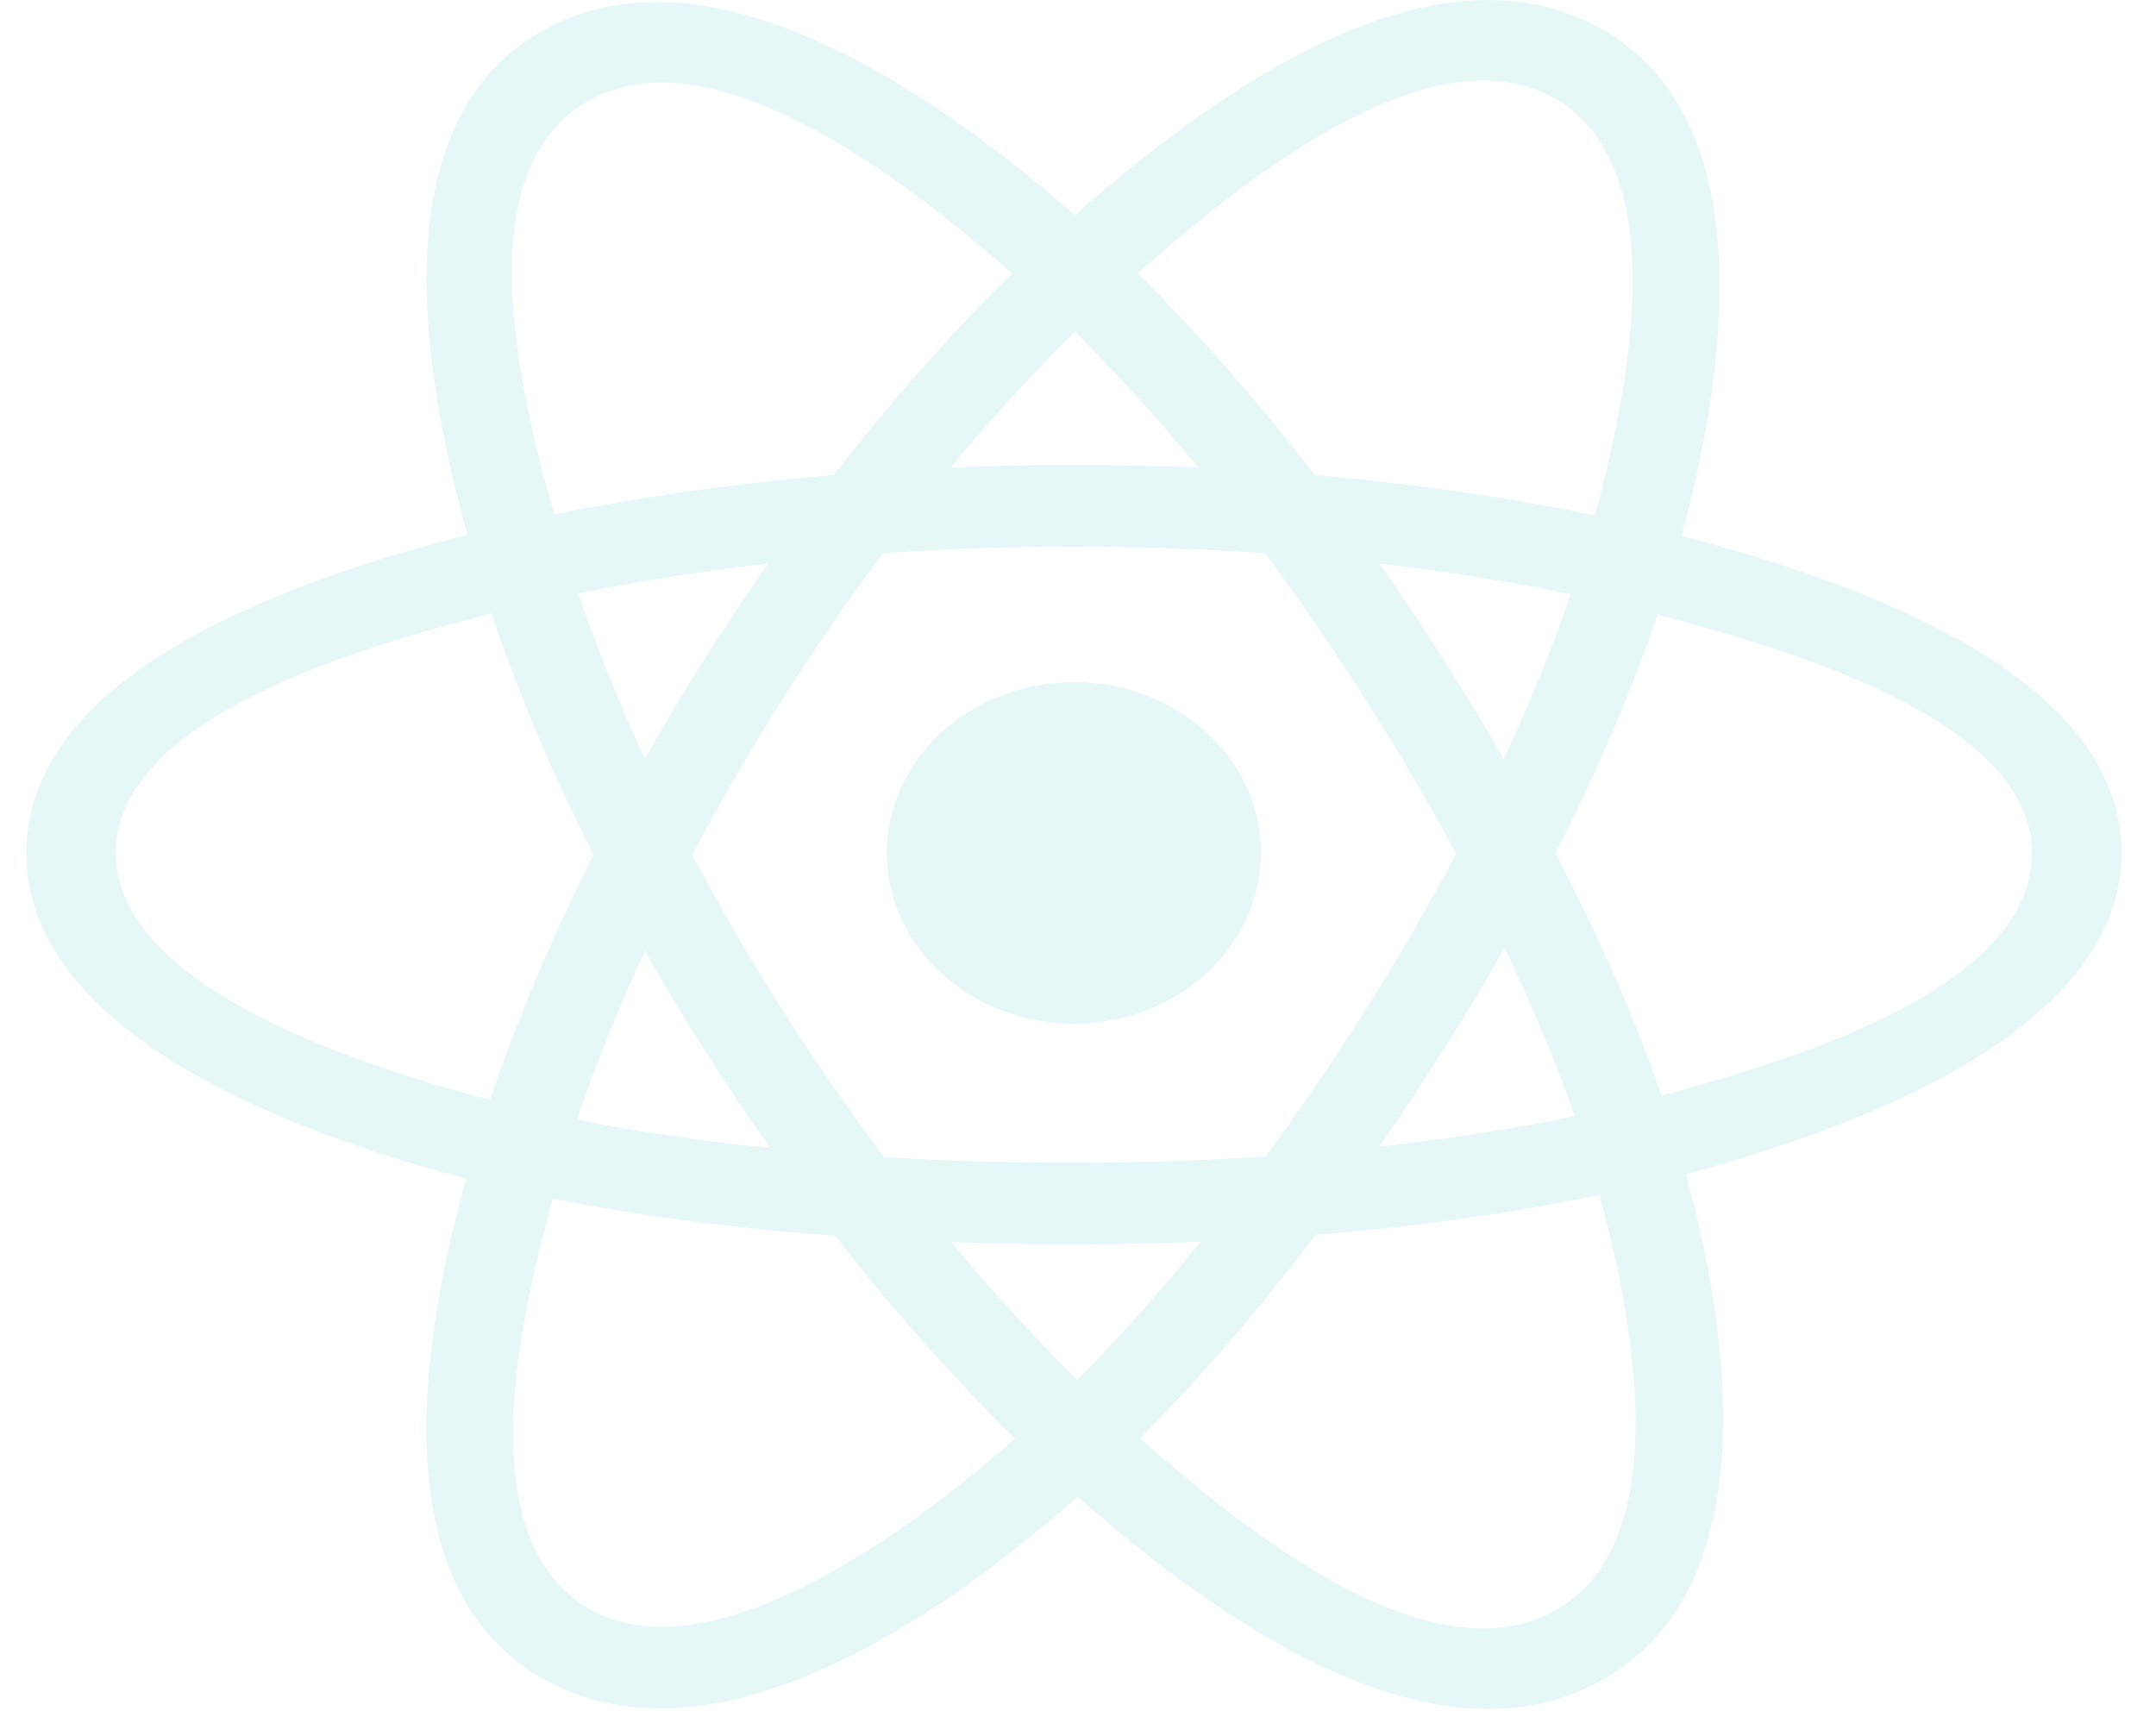
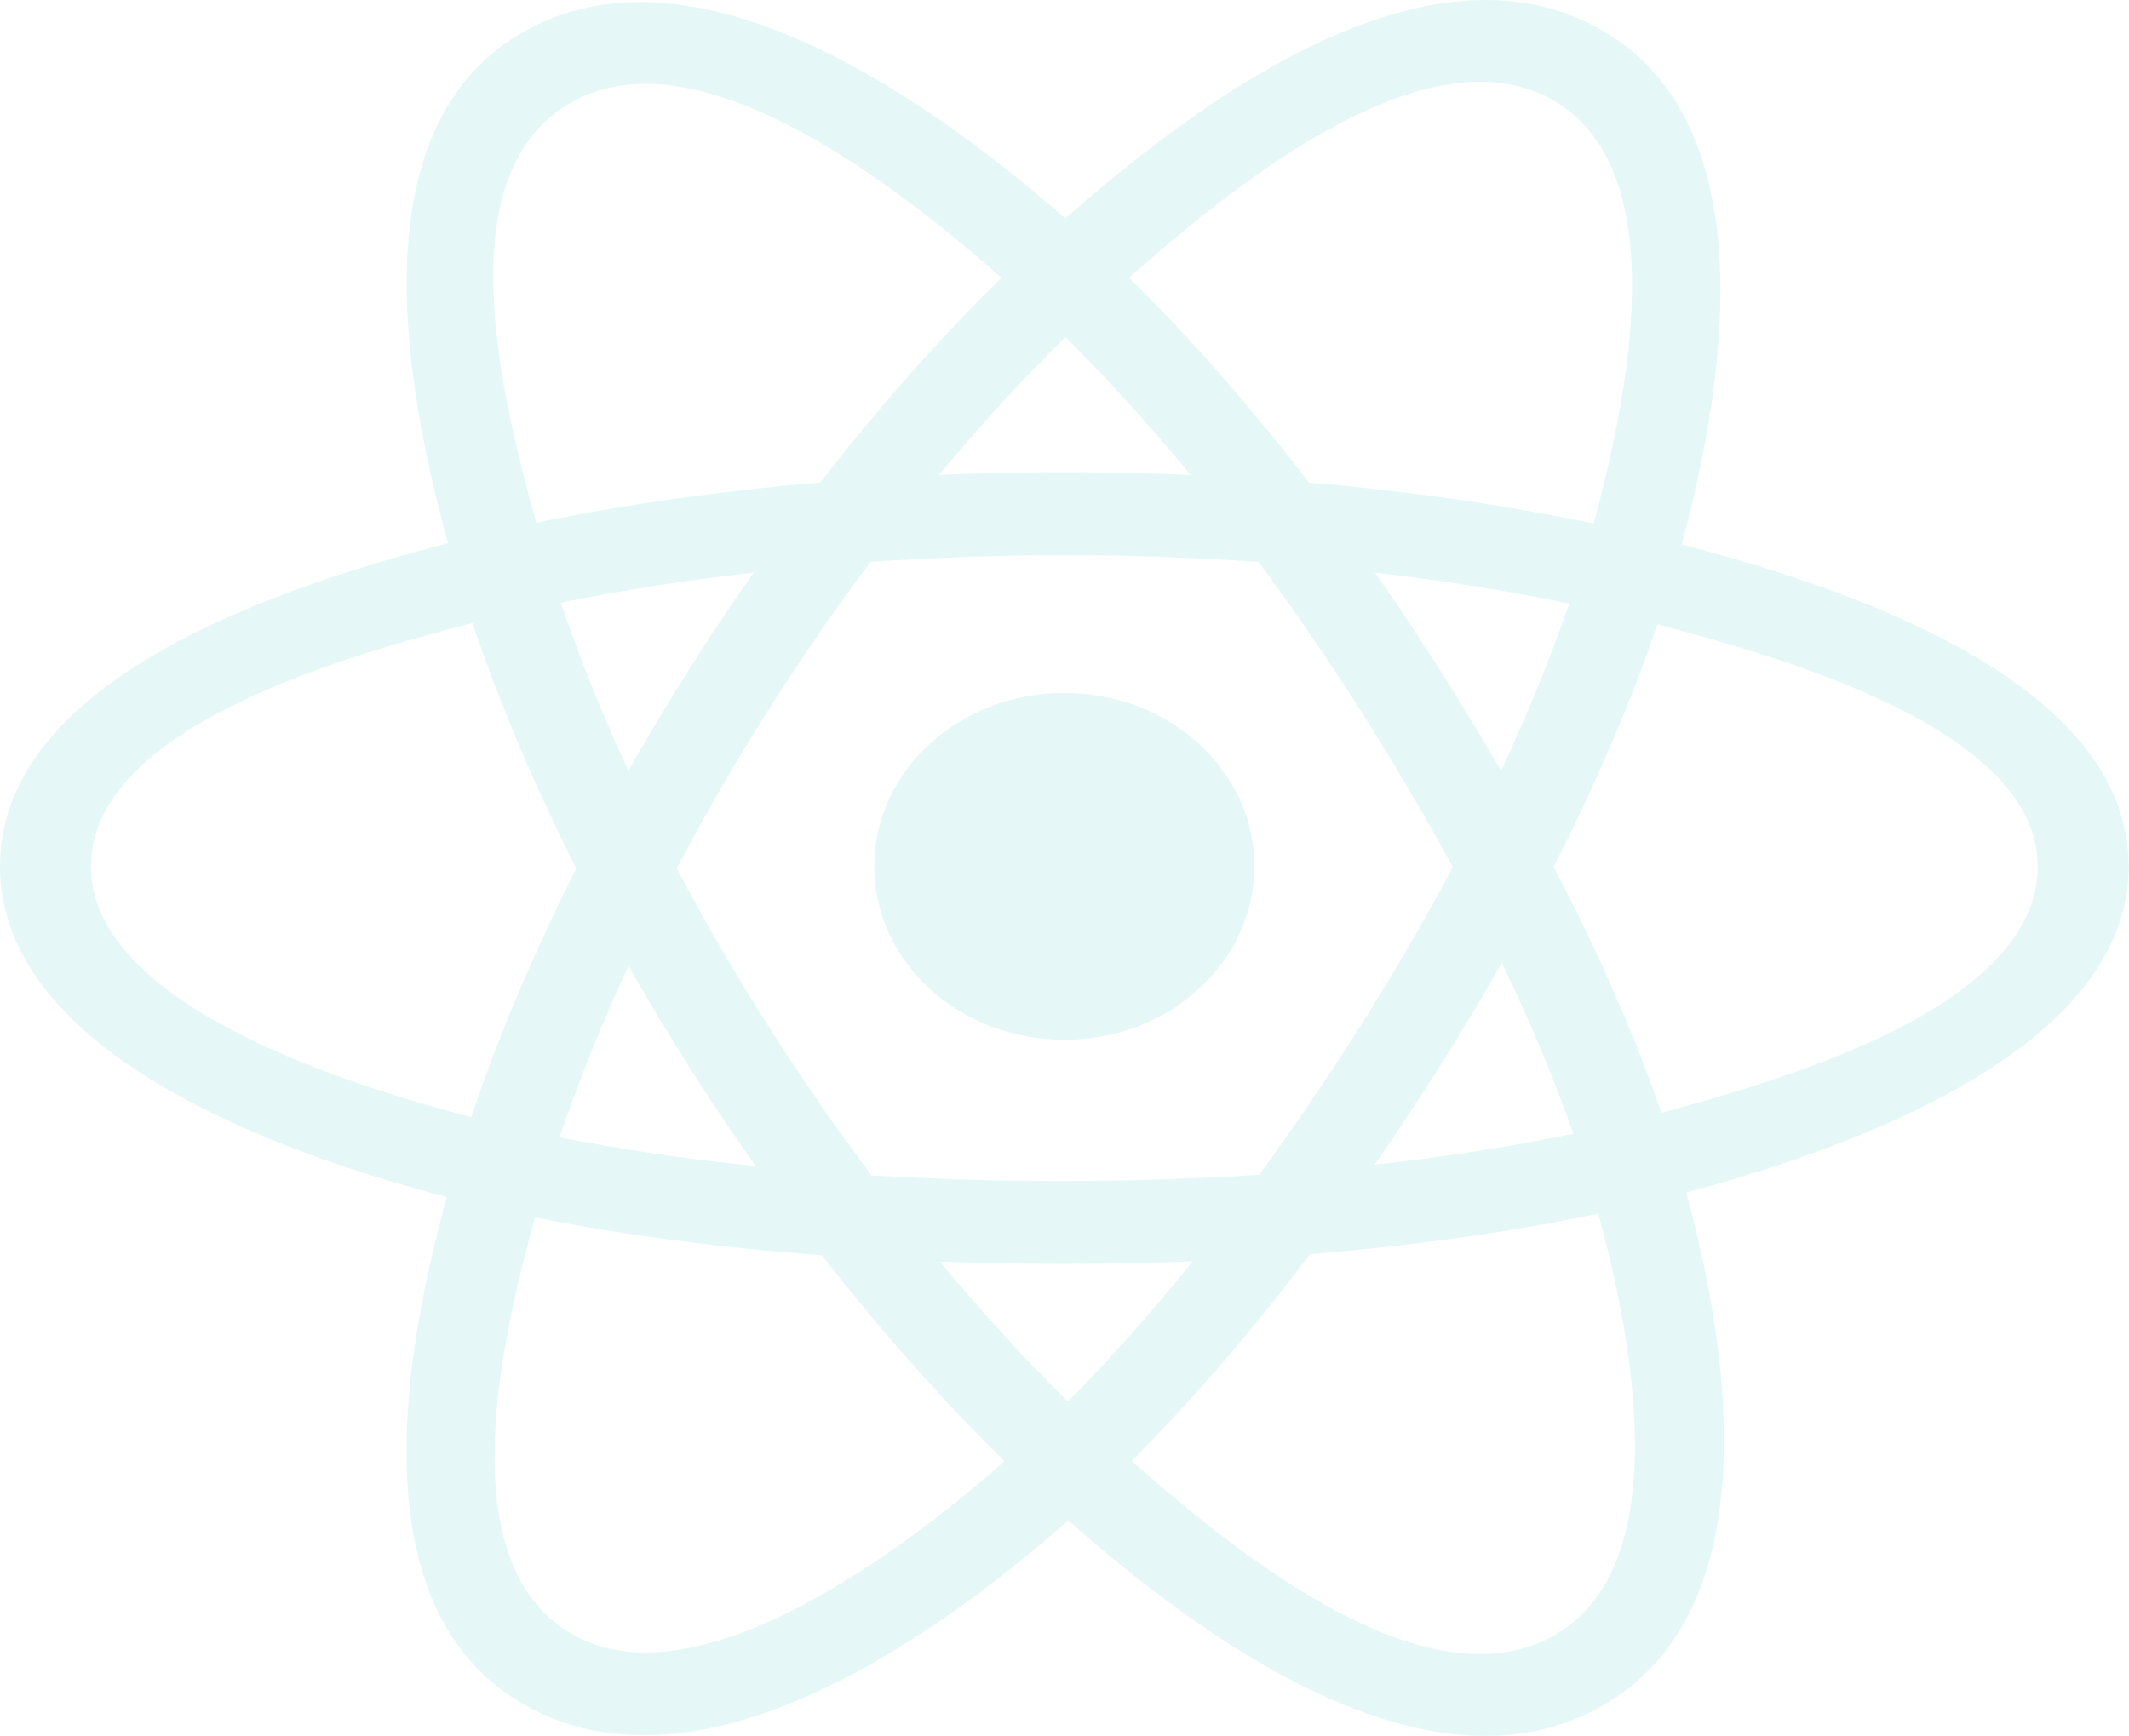
- <svg xmlns="http://www.w3.org/2000/svg" width="41" height="33" viewBox="0 0 41 33" fill="none">
+ <svg xmlns="http://www.w3.org/2000/svg" fill="none" viewBox="0.5 0 39.85 32.5">
  <path d="M23.98 16.22C23.98 14.427 22.387 12.973 20.422 12.973C18.457 12.973 16.864 14.427 16.864 16.22C16.864 18.013 18.457 19.467 20.422 19.467C22.387 19.467 23.98 18.013 23.98 16.22Z" fill="#E6F7F7" />
  <path fill-rule="evenodd" clip-rule="evenodd" d="M31.977 10.192C32.728 7.406 33.673 2.239 30.343 0.488C27.03 -1.256 22.717 2.086 20.44 4.091C18.17 2.106 13.736 -1.222 10.41 0.535C7.097 2.285 8.119 7.366 8.887 10.17C5.797 10.97 0.5 12.695 0.5 16.22C0.5 19.734 5.791 21.611 8.863 22.411C8.092 25.23 7.122 30.239 10.439 31.985C13.778 33.742 18.197 30.493 20.495 28.465C22.787 30.483 27.058 33.753 30.372 32.002C33.697 30.245 32.831 25.148 32.063 22.328C35.041 21.526 40.344 19.69 40.344 16.22C40.344 12.729 35.018 10.99 31.977 10.192ZM31.6 20.834C31.095 19.377 30.415 17.828 29.582 16.228C30.377 14.665 31.031 13.136 31.521 11.689C33.751 12.278 38.642 13.627 38.642 16.22C38.642 18.837 33.948 20.198 31.6 20.834ZM29.52 30.657C27.047 31.964 23.373 28.837 21.681 27.351C22.803 26.23 23.925 24.928 25.02 23.481C26.947 23.325 28.767 23.07 30.417 22.722C30.957 24.717 32.003 29.345 29.52 30.657ZM11.289 30.639C8.816 29.337 9.946 24.868 10.514 22.792C12.146 23.121 13.952 23.358 15.883 23.501C16.985 24.916 18.14 26.218 19.303 27.357C17.866 28.626 13.774 31.946 11.289 30.639ZM2.202 16.22C2.202 13.592 7.064 12.254 9.344 11.666C9.843 13.146 10.497 14.693 11.286 16.258C10.486 17.846 9.823 19.418 9.32 20.915C7.146 20.347 2.202 18.849 2.202 16.22ZM11.263 1.879C13.746 0.568 17.599 3.762 19.248 5.2C18.09 6.334 16.946 7.626 15.854 9.033C13.98 9.192 12.186 9.446 10.537 9.787C9.918 7.526 8.782 3.19 11.263 1.879ZM26.238 10.721C27.509 10.868 28.727 11.062 29.871 11.301C29.528 12.305 29.1 13.355 28.596 14.432C27.865 13.167 27.081 11.927 26.238 10.721ZM20.441 6.31C21.226 7.086 22.012 7.953 22.786 8.893C21.217 8.825 19.645 8.825 18.076 8.892C18.851 7.961 19.644 7.095 20.441 6.31ZM12.262 14.431C11.767 13.358 11.343 12.303 10.996 11.284C12.133 11.052 13.346 10.863 14.609 10.719C13.764 11.921 12.98 13.161 12.262 14.431ZM14.645 21.832C13.34 21.699 12.11 21.519 10.973 21.293C11.325 20.257 11.758 19.179 12.264 18.084C12.992 19.367 13.787 20.618 14.645 21.832ZM20.488 26.239C19.681 25.445 18.877 24.566 18.091 23.621C19.669 23.678 21.249 23.678 22.827 23.614C22.051 24.576 21.268 25.456 20.488 26.239ZM28.612 18.028C29.145 19.136 29.593 20.207 29.95 21.226C28.795 21.467 27.547 21.66 26.233 21.804C27.082 20.576 27.879 19.317 28.612 18.028ZM24.071 21.993C21.657 22.15 19.229 22.148 16.814 22.006C15.443 20.177 14.221 18.254 13.167 16.257C14.216 14.265 15.429 12.345 16.794 10.52C19.21 10.353 21.641 10.353 24.057 10.521C25.41 12.346 26.621 14.261 27.694 16.235C26.634 18.227 25.415 20.15 24.071 21.993ZM29.493 1.833C31.977 3.141 30.872 7.784 30.329 9.803C28.676 9.455 26.881 9.196 25.002 9.035C23.907 7.613 22.772 6.319 21.634 5.199C23.303 3.731 27.033 0.539 29.493 1.833Z" fill="#E6F7F7" />
</svg>
